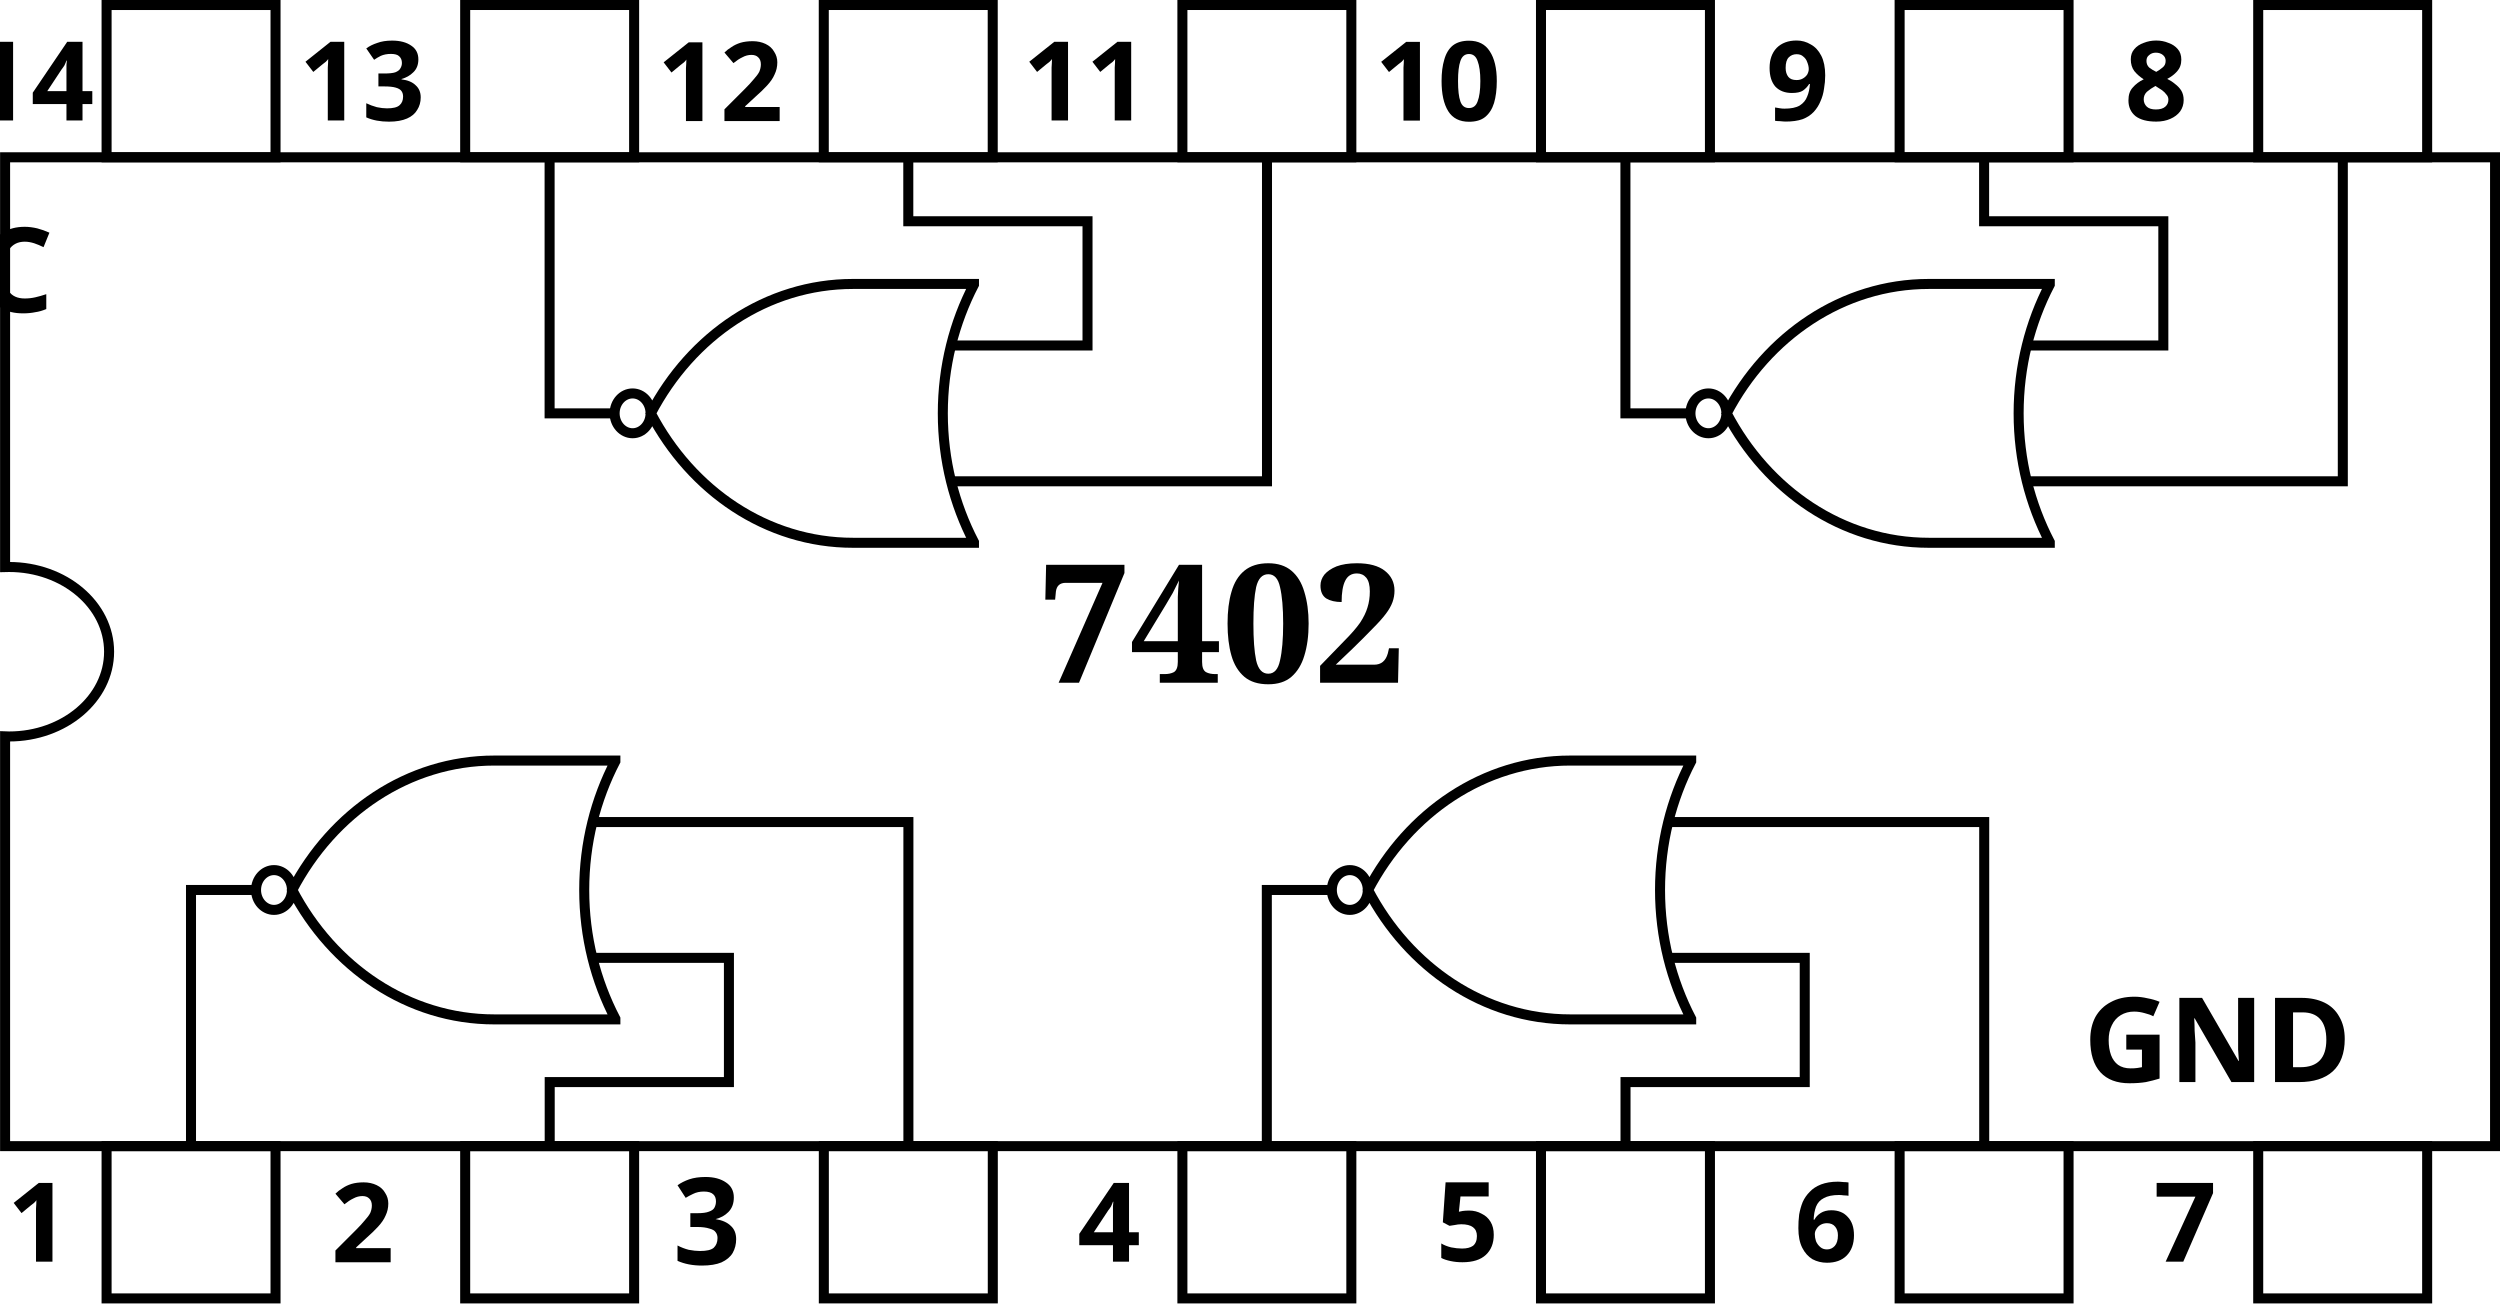
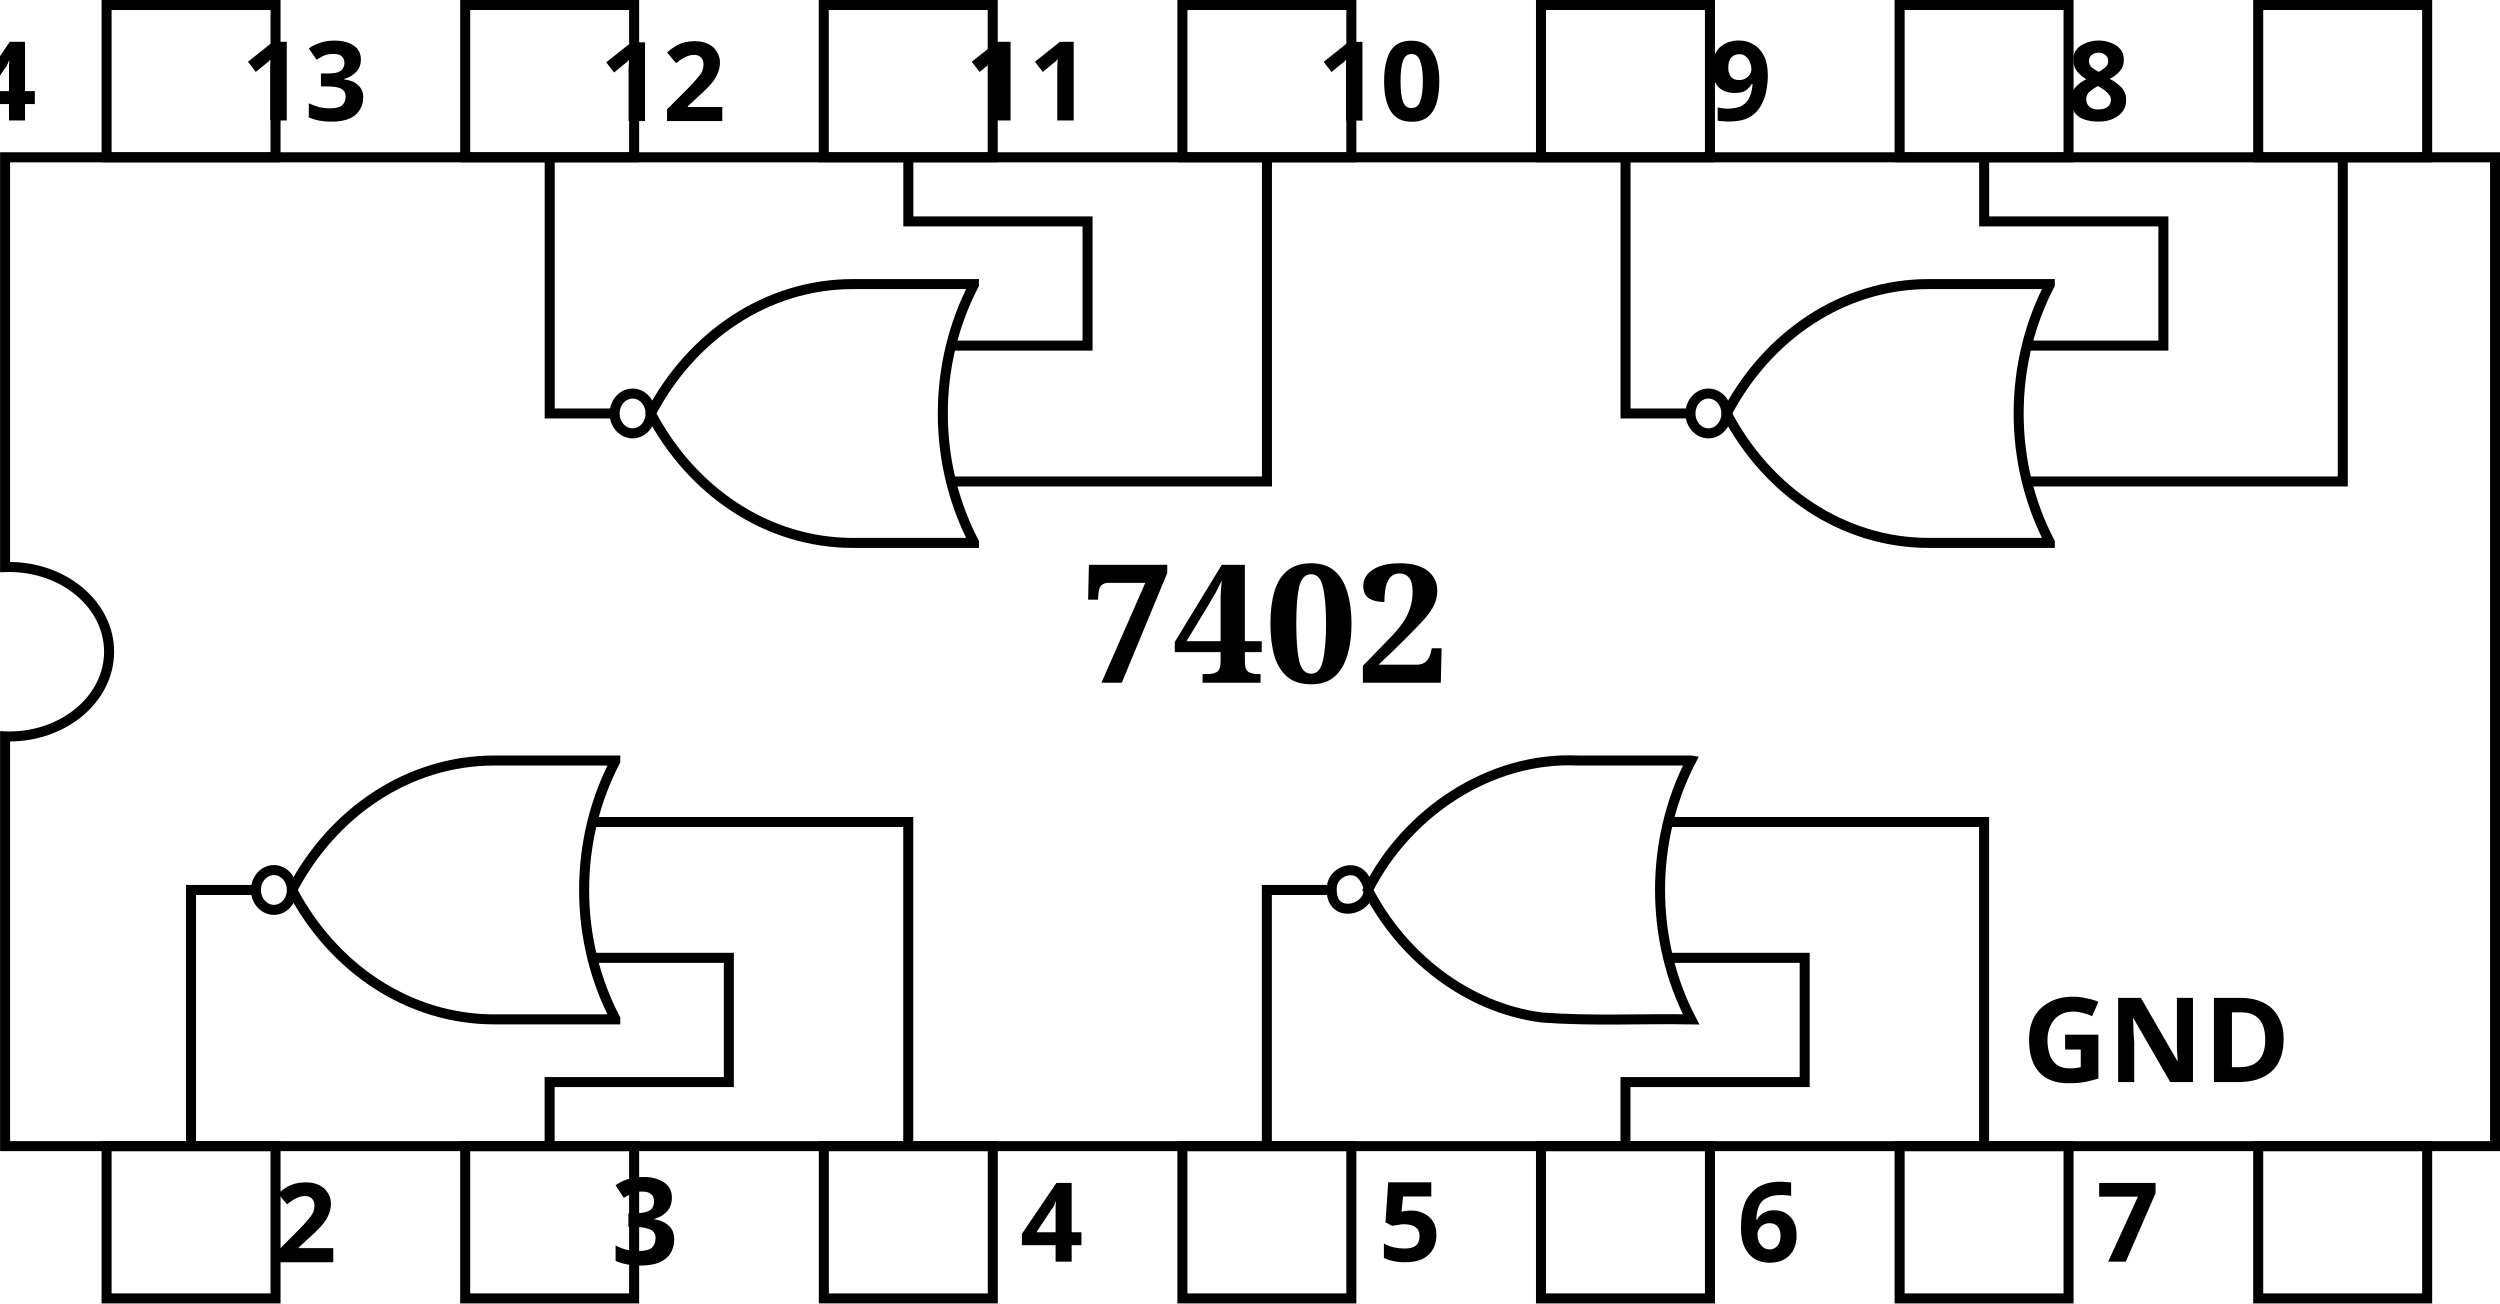
<svg xmlns="http://www.w3.org/2000/svg" width="99.736mm" height="52mm" version="1.1" viewBox="0 0 99.736 52">
  <g transform="translate(-252.09 -31.877)">
-     <g transform="translate(251.96 31.524)" stroke="#000" stroke-width=".4">
+     <g transform="translate(251.96 31.524)" stroke="#000">
      <g>
-         <g transform="translate(0 .21984)">
-           <rect x="90.22" y=".333" width="6.74" height="6.075" fill="none" stroke="#000" stroke-width=".4" />
-           <text x="93.592" y="4.94" fill="#000000" font-family="sans" font-size="4.404px" font-weight="bold" stroke="none" stroke-width="0" text-align="center" text-anchor="middle" xml:space="preserve">
-             <tspan x="93.592" y="4.94" stroke="none" stroke-width="0">8</tspan>
-             <tspan x="93.592" y="10.445" />
+         <g stroke="#000" stroke-width=".4">
+           <path d="m0.333 46.078h99.336v-39.45h-99.336v16.347a3.989 3.381 0 0 1 0.159-0.002 3.989 3.381 0 0 1 3.99 3.38 3.989 3.381 0 0 1-3.99 3.381 3.989 3.381 0 0 1-0.159-0.004z" fill="none" />
+           <g>
+             <g transform="translate(0 .21984)">
+               <rect x="90.22" y=".333" width="6.74" height="6.075" fill="none" stroke="#000" stroke-width=".4" />
+               <text x="93.592" y="4.94" fill="#000000" font-family="sans" font-size="4.404px" font-weight="bold" stroke="none" stroke-width="0" text-align="center" text-anchor="middle" xml:space="preserve">
+                 <tspan x="93.592" y="4.94" stroke="none" stroke-width="0">8</tspan>
+                 <tspan x="93.592" y="10.445" />
+               </text>
+             </g>
+             <g transform="translate(3.4968e-6 .066304)">
+               <rect x="75.914" y=".486" width="6.74" height="6.075" fill="none" stroke="#000" stroke-width=".4" />
+               <text x="79.293" y="5.091" fill="#000000" font-family="sans" font-size="4.404px" font-weight="bold" stroke="none" stroke-width="0" text-align="center" text-anchor="middle" xml:space="preserve">
+                 <tspan x="79.293" y="5.091" stroke="none" stroke-width="0">9</tspan>
+                 <tspan x="79.293" y="10.596" />
+               </text>
+             </g>
+             <g transform="translate(6.9936e-6 .066304)">
+               <rect x="61.607" y=".486" width="6.74" height="6.075" fill="none" stroke="#000" stroke-width=".4" />
+               <text x="64.929" y="5.098" fill="#000000" font-family="sans" font-size="4.404px" font-weight="bold" stroke="none" stroke-width="0" text-align="center" text-anchor="middle" xml:space="preserve">
+                 <tspan x="64.929" y="5.098" stroke="none" stroke-width="0">10</tspan>
+                 <tspan x="64.929" y="10.602" />
+               </text>
+             </g>
+             <g transform="translate(1.049e-5 .066304)">
+               <rect x="47.301" y=".486" width="6.74" height="6.075" fill="none" stroke="#000" stroke-width=".4" />
+               <text x="50.891" y="5.096" fill="#000000" font-family="sans" font-size="4.404px" font-weight="bold" stroke="none" stroke-width="0" text-align="center" text-anchor="middle" xml:space="preserve">
+                 <tspan x="50.891" y="5.096" stroke="none" stroke-width="0">11</tspan>
+                 <tspan x="50.891" y="10.6" />
+               </text>
+             </g>
+             <g transform="translate(6.3578e-6 .066304)">
+               <rect x="32.994" y=".486" width="6.74" height="6.075" fill="none" stroke="#000" stroke-width=".4" />
+               <text x="36.307" y="5.118" fill="#000000" font-family="sans" font-size="4.404px" font-weight="bold" stroke="none" stroke-width="0" text-align="center" text-anchor="middle" xml:space="preserve">
+                 <tspan x="36.307" y="5.118" stroke="none" stroke-width="0">12</tspan>
+                 <tspan x="36.307" y="10.622" />
+               </text>
+             </g>
+             <g transform="translate(-1.5895e-6 .066303)">
+               <rect x="18.688" y=".486" width="6.74" height="6.075" fill="none" stroke="#000" stroke-width=".4" />
+               <text x="22.016" y="5.096" fill="#000000" font-family="sans" font-size="4.404px" font-weight="bold" stroke="none" stroke-width="0" text-align="center" text-anchor="middle" xml:space="preserve">
+                 <tspan x="22.016" y="5.096" stroke="none" stroke-width="0">13</tspan>
+                 <tspan x="22.016" y="10.6" />
+               </text>
+             </g>
+             <g>
+               <rect x="4.382" y=".553" width="6.74" height="6.075" fill="none" stroke="#000" stroke-width=".4" />
+               <text x="7.659" y="5.162" fill="#000000" font-family="sans" font-size="4.404px" font-weight="bold" stroke="none" stroke-width="0" text-align="center" text-anchor="middle" xml:space="preserve">
+                 <tspan x="7.659" y="5.162" fill="#000000" font-size="4.404px" stroke="none" stroke-width="0">14</tspan>
+               </text>
+             </g>
+           </g>
+           <g transform="translate(0 -.10663)">
+             <g>
+               <rect x="90.22" y="46.184" width="6.74" height="6.075" fill="none" stroke="#000" stroke-width=".4" />
+               <text x="93.603" y="50.794" fill="#000000" font-family="sans" font-size="4.404px" font-weight="bold" stroke="none" stroke-width="0" text-align="center" text-anchor="middle" xml:space="preserve">
+                 <tspan x="93.603" y="50.794" fill="#000000" font-size="4.404px" stroke="none" stroke-width="0">7</tspan>
+               </text>
+             </g>
+             <g>
+               <rect x="75.914" y="46.184" width="6.74" height="6.075" fill="none" stroke="#000" stroke-width=".4" />
+               <text x="79.279" y="50.789" fill="#000000" font-family="sans" font-size="4.404px" font-weight="bold" stroke="none" stroke-width="0" text-align="center" text-anchor="middle" xml:space="preserve">
+                 <tspan x="79.279" y="50.789" fill="#000000" font-size="4.404px" stroke="none" stroke-width="0">6</tspan>
+               </text>
+             </g>
+             <g>
+               <rect x="61.607" y="46.184" width="6.74" height="6.075" fill="none" stroke="#000" stroke-width=".4" />
+               <text x="64.971" y="50.772" fill="#000000" font-family="sans" font-size="4.404px" font-weight="bold" stroke="none" stroke-width="0" text-align="center" text-anchor="middle" xml:space="preserve">
+                 <tspan x="64.971" y="50.772" fill="#000000" font-size="4.404px" stroke="none" stroke-width="0">5</tspan>
+               </text>
+             </g>
+             <g>
+               <rect x="47.301" y="46.184" width="6.74" height="6.075" fill="none" stroke="#000" stroke-width=".4" />
+               <text x="50.671" y="50.794" fill="#000000" font-family="sans" font-size="4.404px" font-weight="bold" stroke="none" stroke-width="0" text-align="center" text-anchor="middle" xml:space="preserve">
+                 <tspan x="50.671" y="50.794" fill="#000000" font-size="4.404px" stroke="none" stroke-width="0">4</tspan>
+               </text>
+             </g>
+             <g transform="matrix(1.0004 0 0 .99633 -.012915 .16553)">
+               <rect x="32.996" y="46.187" width="6.738" height="6.098" fill="none" stroke="#000" stroke-width=".4" />
+               <text transform="scale(.99107 1.009)" x="36.697" y="50.469" fill="#000000" font-family="sans" font-size="4.797px" font-weight="bold" stroke="none" stroke-width="0" text-align="center" text-anchor="middle" xml:space="preserve">
+                 <tspan x="36.697" y="50.469" stroke="none" stroke-width="0">3</tspan>
+                 <tspan x="36.697" y="56.465" />
+               </text>
+             </g>
+             <g>
+               <rect x="18.688" y="46.184" width="6.74" height="6.075" fill="none" stroke="#000" stroke-width=".4" />
+               <text x="22.047" y="50.816" fill="#000000" font-family="sans" font-size="4.404px" font-weight="bold" stroke="none" stroke-width="0" text-align="center" text-anchor="middle" xml:space="preserve">
+                 <tspan x="22.047" y="50.816" stroke="none" stroke-width="0">2</tspan>
+                 <tspan x="22.047" y="56.32" />
+               </text>
+             </g>
+             <g>
+               <text x="7.972" y="50.794" fill="#000000" font-family="sans" font-size="4.404px" font-weight="bold" stroke="none" stroke-width="0" text-align="center" text-anchor="middle" xml:space="preserve">
+                 <tspan x="7.972" y="50.794" fill="#000000" font-size="4.404px" stroke="none" stroke-width="0">1</tspan>
+               </text>
+               <rect x="4.382" y="46.184" width="6.74" height="6.075" fill="none" stroke="#000" stroke-width=".4" />
+             </g>
+           </g>
+         </g>
+         <g transform="translate(0 -.05268)" fill="#000000" stroke="none" stroke-width="0" text-anchor="middle">
+           <text x="7.559" y="11.919" font-family="sans" font-size="4.695px" text-align="center" xml:space="preserve">
+             <tspan x="7.559" y="11.919" fill="#000000" font-family="sans-serif" font-size="4.695px" font-weight="bold" stroke="none" stroke-width="0">V<tspan baseline-shift="sub" fill="#000000" font-size="4.695px" stroke="none" stroke-width="0">CC</tspan>
+             </tspan>
          </text>
-         </g>
-         <g transform="translate(3.4968e-6 .066304)">
-           <rect x="75.914" y=".486" width="6.74" height="6.075" fill="none" stroke="#000" stroke-width=".4" />
-           <text x="79.293" y="5.091" fill="#000000" font-family="sans" font-size="4.404px" font-weight="bold" stroke="none" stroke-width="0" text-align="center" text-anchor="middle" xml:space="preserve">
-             <tspan x="79.293" y="5.091" stroke="none" stroke-width="0">9</tspan>
-             <tspan x="79.293" y="10.596" />
-           </text>
-         </g>
-         <g transform="translate(6.9936e-6 .066304)">
-           <rect x="61.607" y=".486" width="6.74" height="6.075" fill="none" stroke="#000" stroke-width=".4" />
-           <text x="64.929" y="5.098" fill="#000000" font-family="sans" font-size="4.404px" font-weight="bold" stroke="none" stroke-width="0" text-align="center" text-anchor="middle" xml:space="preserve">
-             <tspan x="64.929" y="5.098" stroke="none" stroke-width="0">10</tspan>
-             <tspan x="64.929" y="10.602" />
-           </text>
-         </g>
-         <g transform="translate(1.049e-5 .066304)">
-           <rect x="47.301" y=".486" width="6.74" height="6.075" fill="none" stroke="#000" stroke-width=".4" />
-           <text x="50.891" y="5.096" fill="#000000" font-family="sans" font-size="4.404px" font-weight="bold" stroke="none" stroke-width="0" text-align="center" text-anchor="middle" xml:space="preserve">
-             <tspan x="50.891" y="5.096" stroke="none" stroke-width="0">11</tspan>
-             <tspan x="50.891" y="10.6" />
-           </text>
-         </g>
-         <g transform="translate(6.3578e-6 .066304)">
-           <rect x="32.994" y=".486" width="6.74" height="6.075" fill="none" stroke="#000" stroke-width=".4" />
-           <text x="36.307" y="5.118" fill="#000000" font-family="sans" font-size="4.404px" font-weight="bold" stroke="none" stroke-width="0" text-align="center" text-anchor="middle" xml:space="preserve">
-             <tspan x="36.307" y="5.118" stroke="none" stroke-width="0">12</tspan>
-             <tspan x="36.307" y="10.622" />
-           </text>
-         </g>
-         <g transform="translate(-1.5895e-6 .066303)">
-           <rect x="18.688" y=".486" width="6.74" height="6.075" fill="none" stroke="#000" stroke-width=".4" />
-           <text x="22.016" y="5.096" fill="#000000" font-family="sans" font-size="4.404px" font-weight="bold" stroke="none" stroke-width="0" text-align="center" text-anchor="middle" xml:space="preserve">
-             <tspan x="22.016" y="5.096" stroke="none" stroke-width="0">13</tspan>
-             <tspan x="22.016" y="10.6" />
-           </text>
-         </g>
-         <g>
-           <rect x="4.382" y=".553" width="6.74" height="6.075" fill="none" stroke="#000" stroke-width=".4" />
-           <text x="7.659" y="5.162" fill="#000000" font-family="sans" font-size="4.404px" font-weight="bold" stroke="none" stroke-width="0" text-align="center" text-anchor="middle" xml:space="preserve">
-             <tspan x="7.659" y="5.162" fill="#000000" font-size="4.404px" stroke="none" stroke-width="0">14</tspan>
+           <text x="92.873" y="43.574" font-family="sans-serif" font-size="4.695px" font-weight="bold" text-align="center" xml:space="preserve">
+             <tspan x="92.873" y="43.574" fill="#000000" stroke="none" stroke-width="0">GND</tspan>
          </text>
        </g>
      </g>
-       <g transform="translate(0 -.10663)">
-         <g>
-           <rect x="90.22" y="46.184" width="6.74" height="6.075" fill="none" stroke="#000" stroke-width=".4" />
-           <text x="93.603" y="50.794" fill="#000000" font-family="sans" font-size="4.404px" font-weight="bold" stroke="none" stroke-width="0" text-align="center" text-anchor="middle" xml:space="preserve">
-             <tspan x="93.603" y="50.794" fill="#000000" font-size="4.404px" stroke="none" stroke-width="0">7</tspan>
-           </text>
-         </g>
-         <g>
-           <rect x="75.914" y="46.184" width="6.74" height="6.075" fill="none" stroke="#000" stroke-width=".4" />
-           <text x="79.279" y="50.789" fill="#000000" font-family="sans" font-size="4.404px" font-weight="bold" stroke="none" stroke-width="0" text-align="center" text-anchor="middle" xml:space="preserve">
-             <tspan x="79.279" y="50.789" fill="#000000" font-size="4.404px" stroke="none" stroke-width="0">6</tspan>
-           </text>
-         </g>
-         <g>
-           <rect x="61.607" y="46.184" width="6.74" height="6.075" fill="none" stroke="#000" stroke-width=".4" />
-           <text x="64.971" y="50.772" fill="#000000" font-family="sans" font-size="4.404px" font-weight="bold" stroke="none" stroke-width="0" text-align="center" text-anchor="middle" xml:space="preserve">
-             <tspan x="64.971" y="50.772" fill="#000000" font-size="4.404px" stroke="none" stroke-width="0">5</tspan>
-           </text>
-         </g>
-         <g>
-           <rect x="47.301" y="46.184" width="6.74" height="6.075" fill="none" stroke="#000" stroke-width=".4" />
-           <text x="50.671" y="50.794" fill="#000000" font-family="sans" font-size="4.404px" font-weight="bold" stroke="none" stroke-width="0" text-align="center" text-anchor="middle" xml:space="preserve">
-             <tspan x="50.671" y="50.794" fill="#000000" font-size="4.404px" stroke="none" stroke-width="0">4</tspan>
-           </text>
-         </g>
-         <g transform="matrix(1.0004 0 0 .99633 -.012915 .16553)">
-           <rect x="32.996" y="46.187" width="6.738" height="6.098" fill="none" stroke="#000" stroke-width=".4" />
-           <text transform="scale(.99107 1.009)" x="36.697" y="50.469" fill="#000000" font-family="sans" font-size="4.797px" font-weight="bold" stroke="none" stroke-width="0" text-align="center" text-anchor="middle" xml:space="preserve">
-             <tspan x="36.697" y="50.469" stroke="none" stroke-width="0">3</tspan>
-             <tspan x="36.697" y="56.465" />
-           </text>
-         </g>
-         <g>
-           <rect x="18.688" y="46.184" width="6.74" height="6.075" fill="none" stroke="#000" stroke-width=".4" />
-           <text x="22.047" y="50.816" fill="#000000" font-family="sans" font-size="4.404px" font-weight="bold" stroke="none" stroke-width="0" text-align="center" text-anchor="middle" xml:space="preserve">
-             <tspan x="22.047" y="50.816" stroke="none" stroke-width="0">2</tspan>
-             <tspan x="22.047" y="56.32" />
-           </text>
-         </g>
-         <g>
-           <text x="7.972" y="50.794" fill="#000000" font-family="sans" font-size="4.404px" font-weight="bold" stroke="none" stroke-width="0" text-align="center" text-anchor="middle" xml:space="preserve">
-             <tspan x="7.972" y="50.794" fill="#000000" font-size="4.404px" stroke="none" stroke-width="0">1</tspan>
-           </text>
-           <rect x="4.382" y="46.184" width="6.74" height="6.075" fill="none" stroke="#000" stroke-width=".4" />
-         </g>
-       </g>
-       <path d="m0.333 46.078h99.336v-39.45h-99.336v16.347a3.989 3.381 0 0 1 0.159-0.002 3.989 3.381 0 0 1 3.99 3.38 3.989 3.381 0 0 1-3.99 3.381 3.989 3.381 0 0 1-0.159-0.004z" fill="none" />
-     </g>
-     <g transform="translate(251.96 31.472)" fill="#000000" stroke-width="0" text-anchor="middle">
-       <text x="7.559" y="11.919" font-family="sans" font-size="4.695px" text-align="center" xml:space="preserve">
-         <tspan x="7.559" y="11.919" fill="#000000" font-family="sans-serif" font-size="4.695px" font-weight="bold" stroke-width="0">V<tspan baseline-shift="sub" fill="#000000" font-size="4.695px" stroke-width="0">CC</tspan>
-         </tspan>
-       </text>
-       <text x="92.873" y="43.574" font-family="sans-serif" font-size="4.695px" font-weight="bold" text-align="center" xml:space="preserve">
-         <tspan x="92.873" y="43.574" fill="#000000" stroke-width="0">GND</tspan>
-       </text>
-     </g>
-     <g>
-       <text x="306.827" y="59.113" fill="#000000" font-family="sans-serif" font-size="6.573px" font-weight="bold" stroke-width="0" text-align="center" text-anchor="middle" xml:space="preserve">
-         <tspan x="306.827" y="59.113" fill="#000000" font-family="serif" font-size="6.573px" font-weight="bold" stroke-width="0">7402</tspan>
-       </text>
-       <g fill="none" stroke="#000" stroke-width=".4">
-         <g>
-           <path d="m288.33 77.602v-12.93l-12.632 2e-6" />
-           <path d="m274.02 77.602v-2.556h7.15l-1e-5 -4.956h-5.462" />
-           <path d="m276.64 62.219v0.025c-0.788 1.515-1.243 3.265-1.243 5.139 0 1.874 0.455 3.624 1.243 5.138v0.024h-4.827c-3.444 0-6.451-2.079-8.064-5.162 1.613-3.082 4.62-5.164 8.064-5.164zm-14.336 5.164c0 0.439 0.323 0.794 0.717 0.794s0.717-0.356 0.717-0.794c0-0.439-0.323-0.794-0.717-0.794s-0.717 0.356-0.717 0.794z" />
-           <path d="m259.71 77.602v-10.22h2.59" />
-         </g>
-         <g transform="translate(42.919)">
-           <path d="m288.33 77.602v-12.93l-12.632 2e-6" />
-           <path d="m274.02 77.602v-2.556h7.15l-1e-5 -4.956h-5.462" />
-           <path d="m276.64 62.219v0.025c-0.788 1.515-1.243 3.265-1.243 5.139 0 1.874 0.455 3.624 1.243 5.138v0.024h-4.827c-3.444 0-6.451-2.079-8.064-5.162 1.613-3.082 4.62-5.164 8.064-5.164zm-14.336 5.164c0 0.439 0.323 0.794 0.717 0.794s0.717-0.356 0.717-0.794c0-0.439-0.323-0.794-0.717-0.794s-0.717 0.356-0.717 0.794z" />
-           <path d="m259.71 77.602v-10.22h2.59" />
-         </g>
-         <g transform="matrix(1 0 0 -1 14.306 115.75)">
-           <path d="m288.33 77.602v-12.93l-12.632 2e-6" />
-           <path d="m274.02 77.602v-2.556h7.15l-1e-5 -4.956h-5.462" />
-           <path d="m276.64 62.219v0.025c-0.788 1.515-1.243 3.265-1.243 5.139 0 1.874 0.455 3.624 1.243 5.138v0.024h-4.827c-3.444 0-6.451-2.079-8.064-5.162 1.613-3.082 4.62-5.164 8.064-5.164zm-14.336 5.164c0 0.439 0.323 0.794 0.717 0.794s0.717-0.356 0.717-0.794c0-0.439-0.323-0.794-0.717-0.794s-0.717 0.356-0.717 0.794z" />
-           <path d="m259.71 77.602v-10.22h2.59" />
-         </g>
-         <g transform="matrix(1 0 0 -1 57.225 115.75)">
-           <path d="m288.33 77.602v-12.93l-12.632 2e-6" />
-           <path d="m274.02 77.602v-2.556h7.15l-1e-5 -4.956h-5.462" />
-           <path d="m276.64 62.219v0.025c-0.788 1.515-1.243 3.265-1.243 5.139 0 1.874 0.455 3.624 1.243 5.138v0.024h-4.827c-3.444 0-6.451-2.079-8.064-5.162 1.613-3.082 4.62-5.164 8.064-5.164zm-14.336 5.164c0 0.439 0.323 0.794 0.717 0.794s0.717-0.356 0.717-0.794c0-0.439-0.323-0.794-0.717-0.794s-0.717 0.356-0.717 0.794z" />
-           <path d="m259.71 77.602v-10.22h2.59" />
-         </g>
+       <g transform="translate(-251.96 -31.524)" fill="none" stroke="#000" stroke-width=".4">
+         <path d="m259.71 77.602v-10.22h2.59m14.336-5.164v0.025c-0.788 1.515-1.243 3.265-1.243 5.139 0 1.874 0.455 3.624 1.243 5.138v0.024h-4.827c-3.444 0-6.451-2.079-8.064-5.162 1.613-3.082 4.62-5.164 8.064-5.164zm-14.336 5.164c0 0.439 0.323 0.794 0.717 0.794s0.717-0.356 0.717-0.794c0-0.439-0.323-0.794-0.717-0.794s-0.717 0.356-0.717 0.794zm11.717 10.219v-2.556h7.15l-1e-5 -4.956h-5.462m12.619 7.511v-12.93l-12.632 2e-6" />
+         <path d="m302.63 77.602v-10.22h2.59m14.336-5.164c-1.652 3.177-1.653 7.149 0 10.326-1.98-0.033-3.966 0.074-5.941-0.073-2.99-0.377-5.594-2.442-6.951-5.089 1.556-3.091 4.875-5.33 8.393-5.164 1.499-6.5e-5 2.999-1.29e-4 4.498-1.94e-4zm-14.336 5.164c-0.021 1.365 2.042 0.647 1.311-0.444-0.371-0.673-1.364-0.273-1.311 0.444zm11.717 10.219v-2.556h7.15c0-1.652-1e-5 -3.304-1e-5 -4.956h-5.462m12.619 7.511v-12.93c-4.211 1e-6 -8.421 1e-6 -12.632 2e-6" />
+         <path d="m274.02 38.152v10.22h2.59m14.336 5.164v-0.025c-0.788-1.515-1.243-3.265-1.243-5.139 0-1.874 0.455-3.624 1.243-5.138v-0.024h-4.827c-3.444 0-6.451 2.079-8.064 5.162 1.613 3.082 4.62 5.164 8.064 5.164zm-14.336-5.164c0-0.439 0.323-0.794 0.717-0.794s0.717 0.356 0.717 0.794c0 0.439-0.323 0.794-0.717 0.794s-0.717-0.356-0.717-0.794zm11.717-10.219v2.556h7.15l-1e-5 4.956h-5.462m12.619-7.511v12.93l-12.632-2e-6" />
+         <path d="m316.94 38.152v10.22h2.59m14.336 5.164v-0.025c-0.788-1.515-1.243-3.265-1.243-5.139 0-1.874 0.455-3.624 1.243-5.138v-0.024h-4.827c-3.444 0-6.451 2.079-8.064 5.162 1.613 3.082 4.62 5.164 8.064 5.164zm-14.336-5.164c0-0.439 0.323-0.794 0.717-0.794s0.717 0.356 0.717 0.794c0 0.439-0.323 0.794-0.717 0.794s-0.717-0.356-0.717-0.794zm11.717-10.219v2.556h7.15l-1e-5 4.956h-5.462m12.619-7.511v12.93l-12.632-2e-6" />
      </g>
    </g>
+     <text x="306.827" y="59.113" fill="#000000" font-family="sans-serif" font-size="6.573px" font-weight="bold" stroke-width="0" text-align="center" text-anchor="middle" xml:space="preserve">
+       <tspan x="306.827" y="59.113" fill="#000000" font-family="serif" font-size="6.573px" font-weight="bold" stroke-width="0">7402</tspan>
+     </text>
  </g>
</svg>
